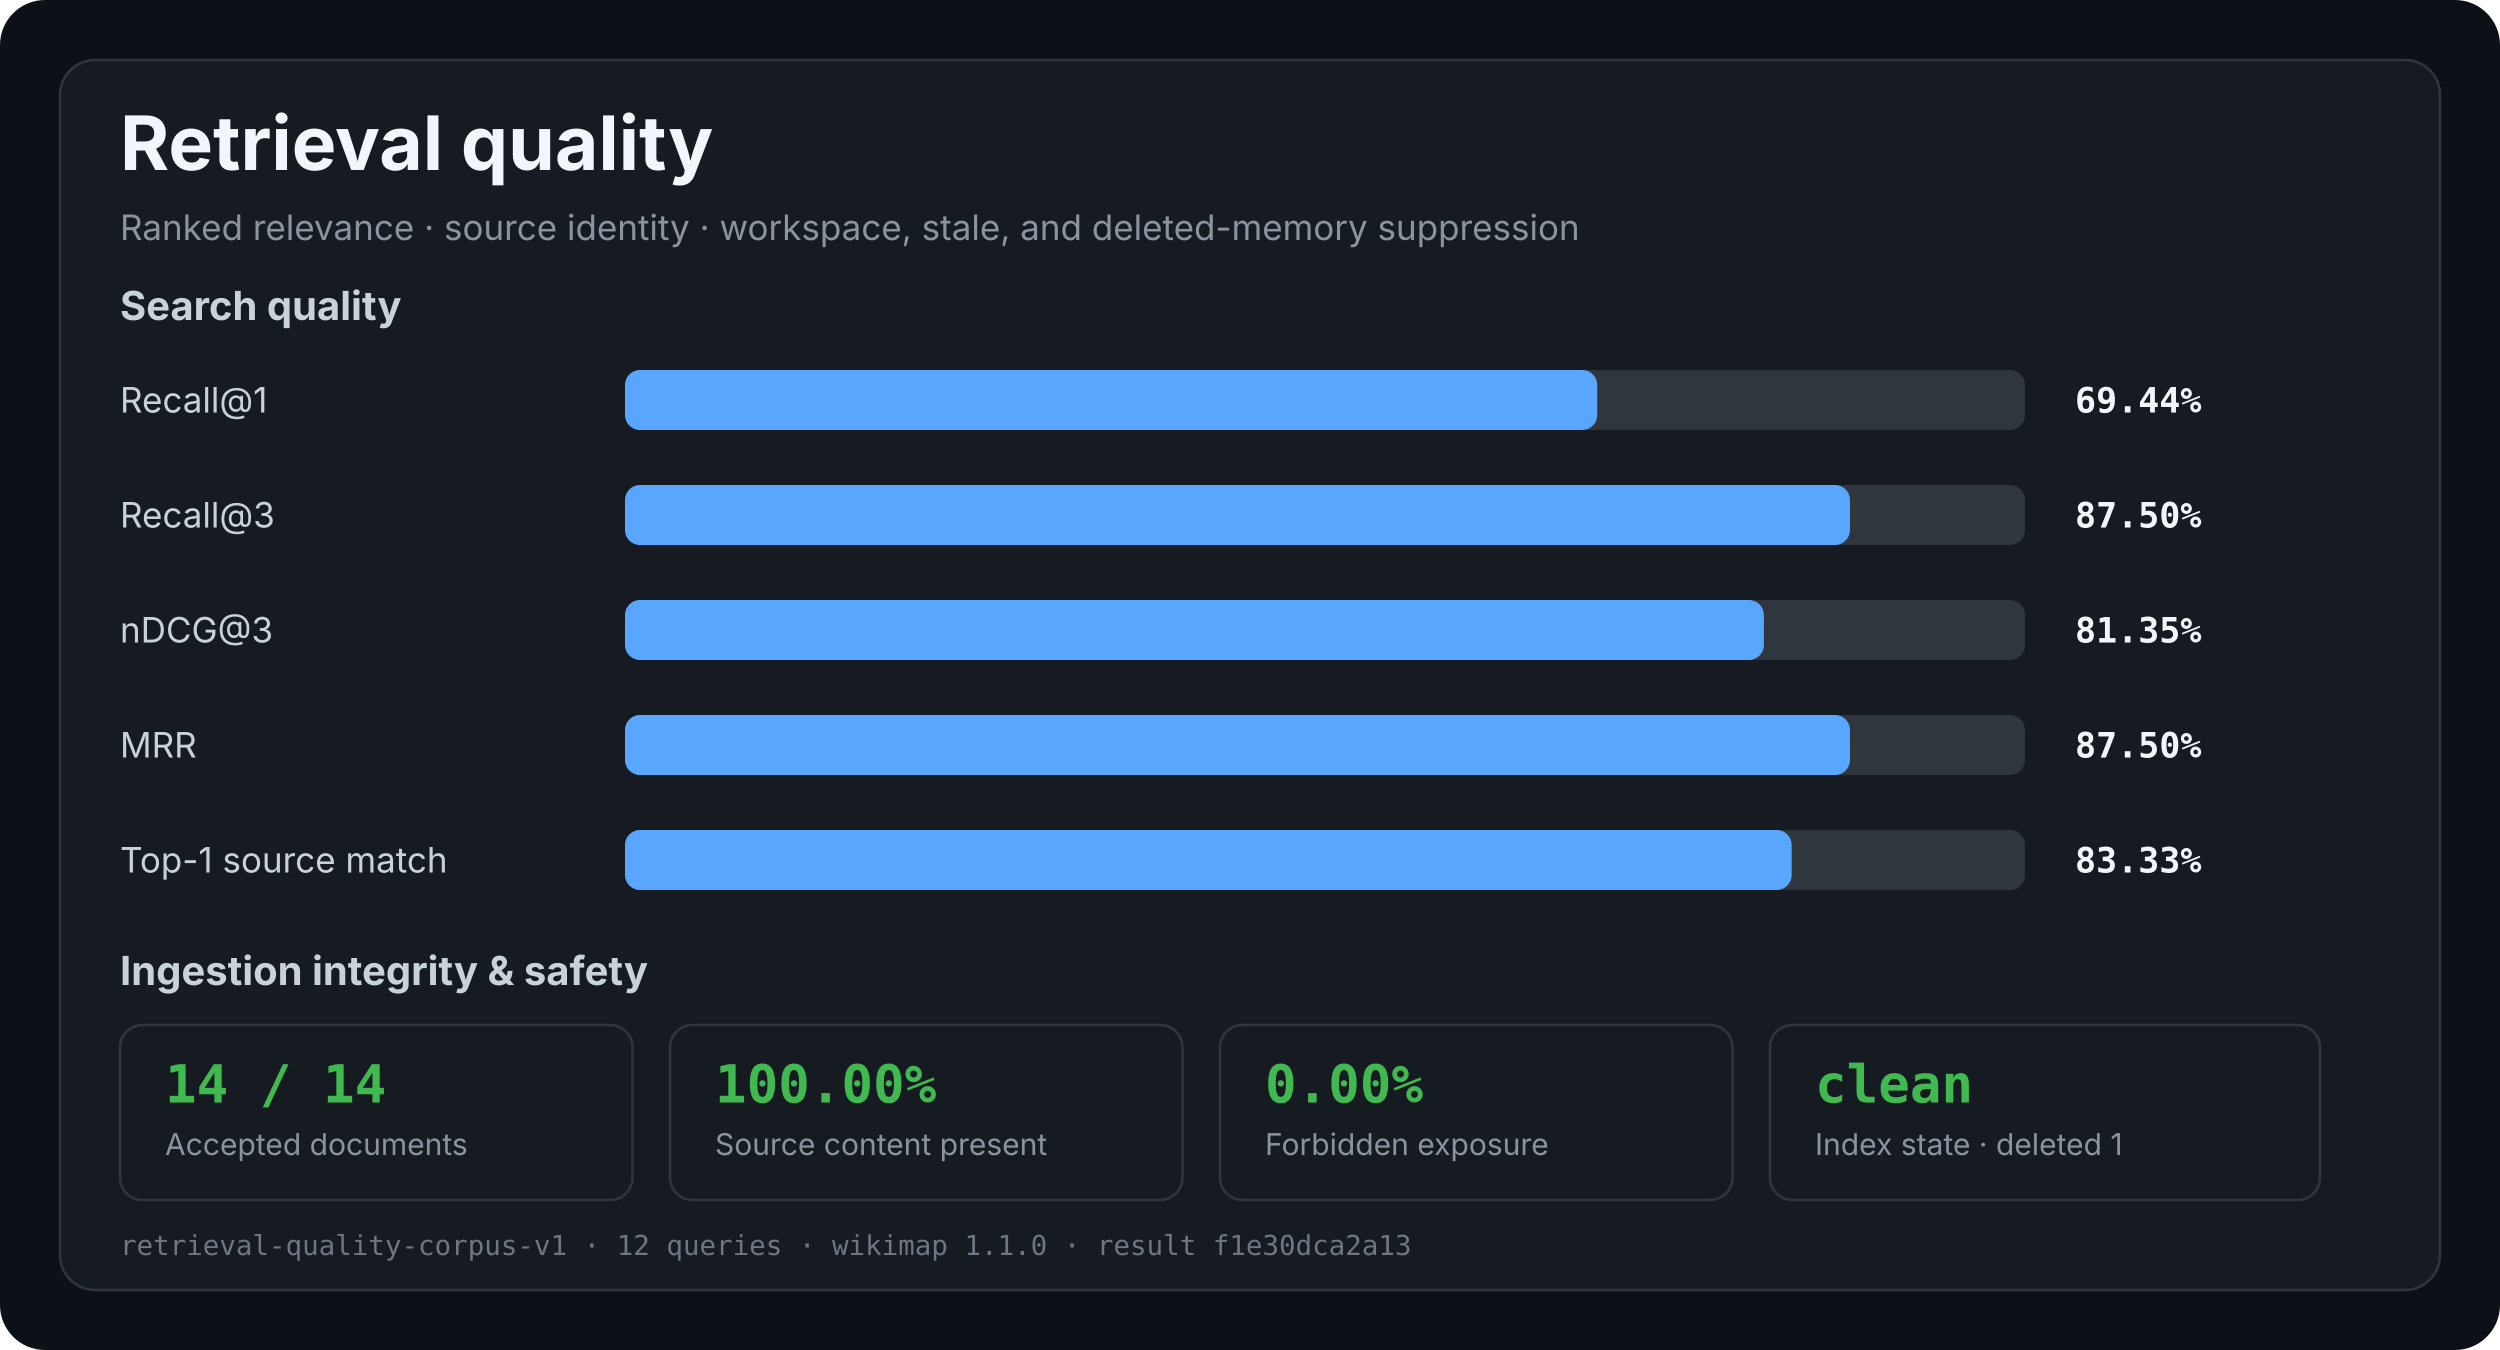
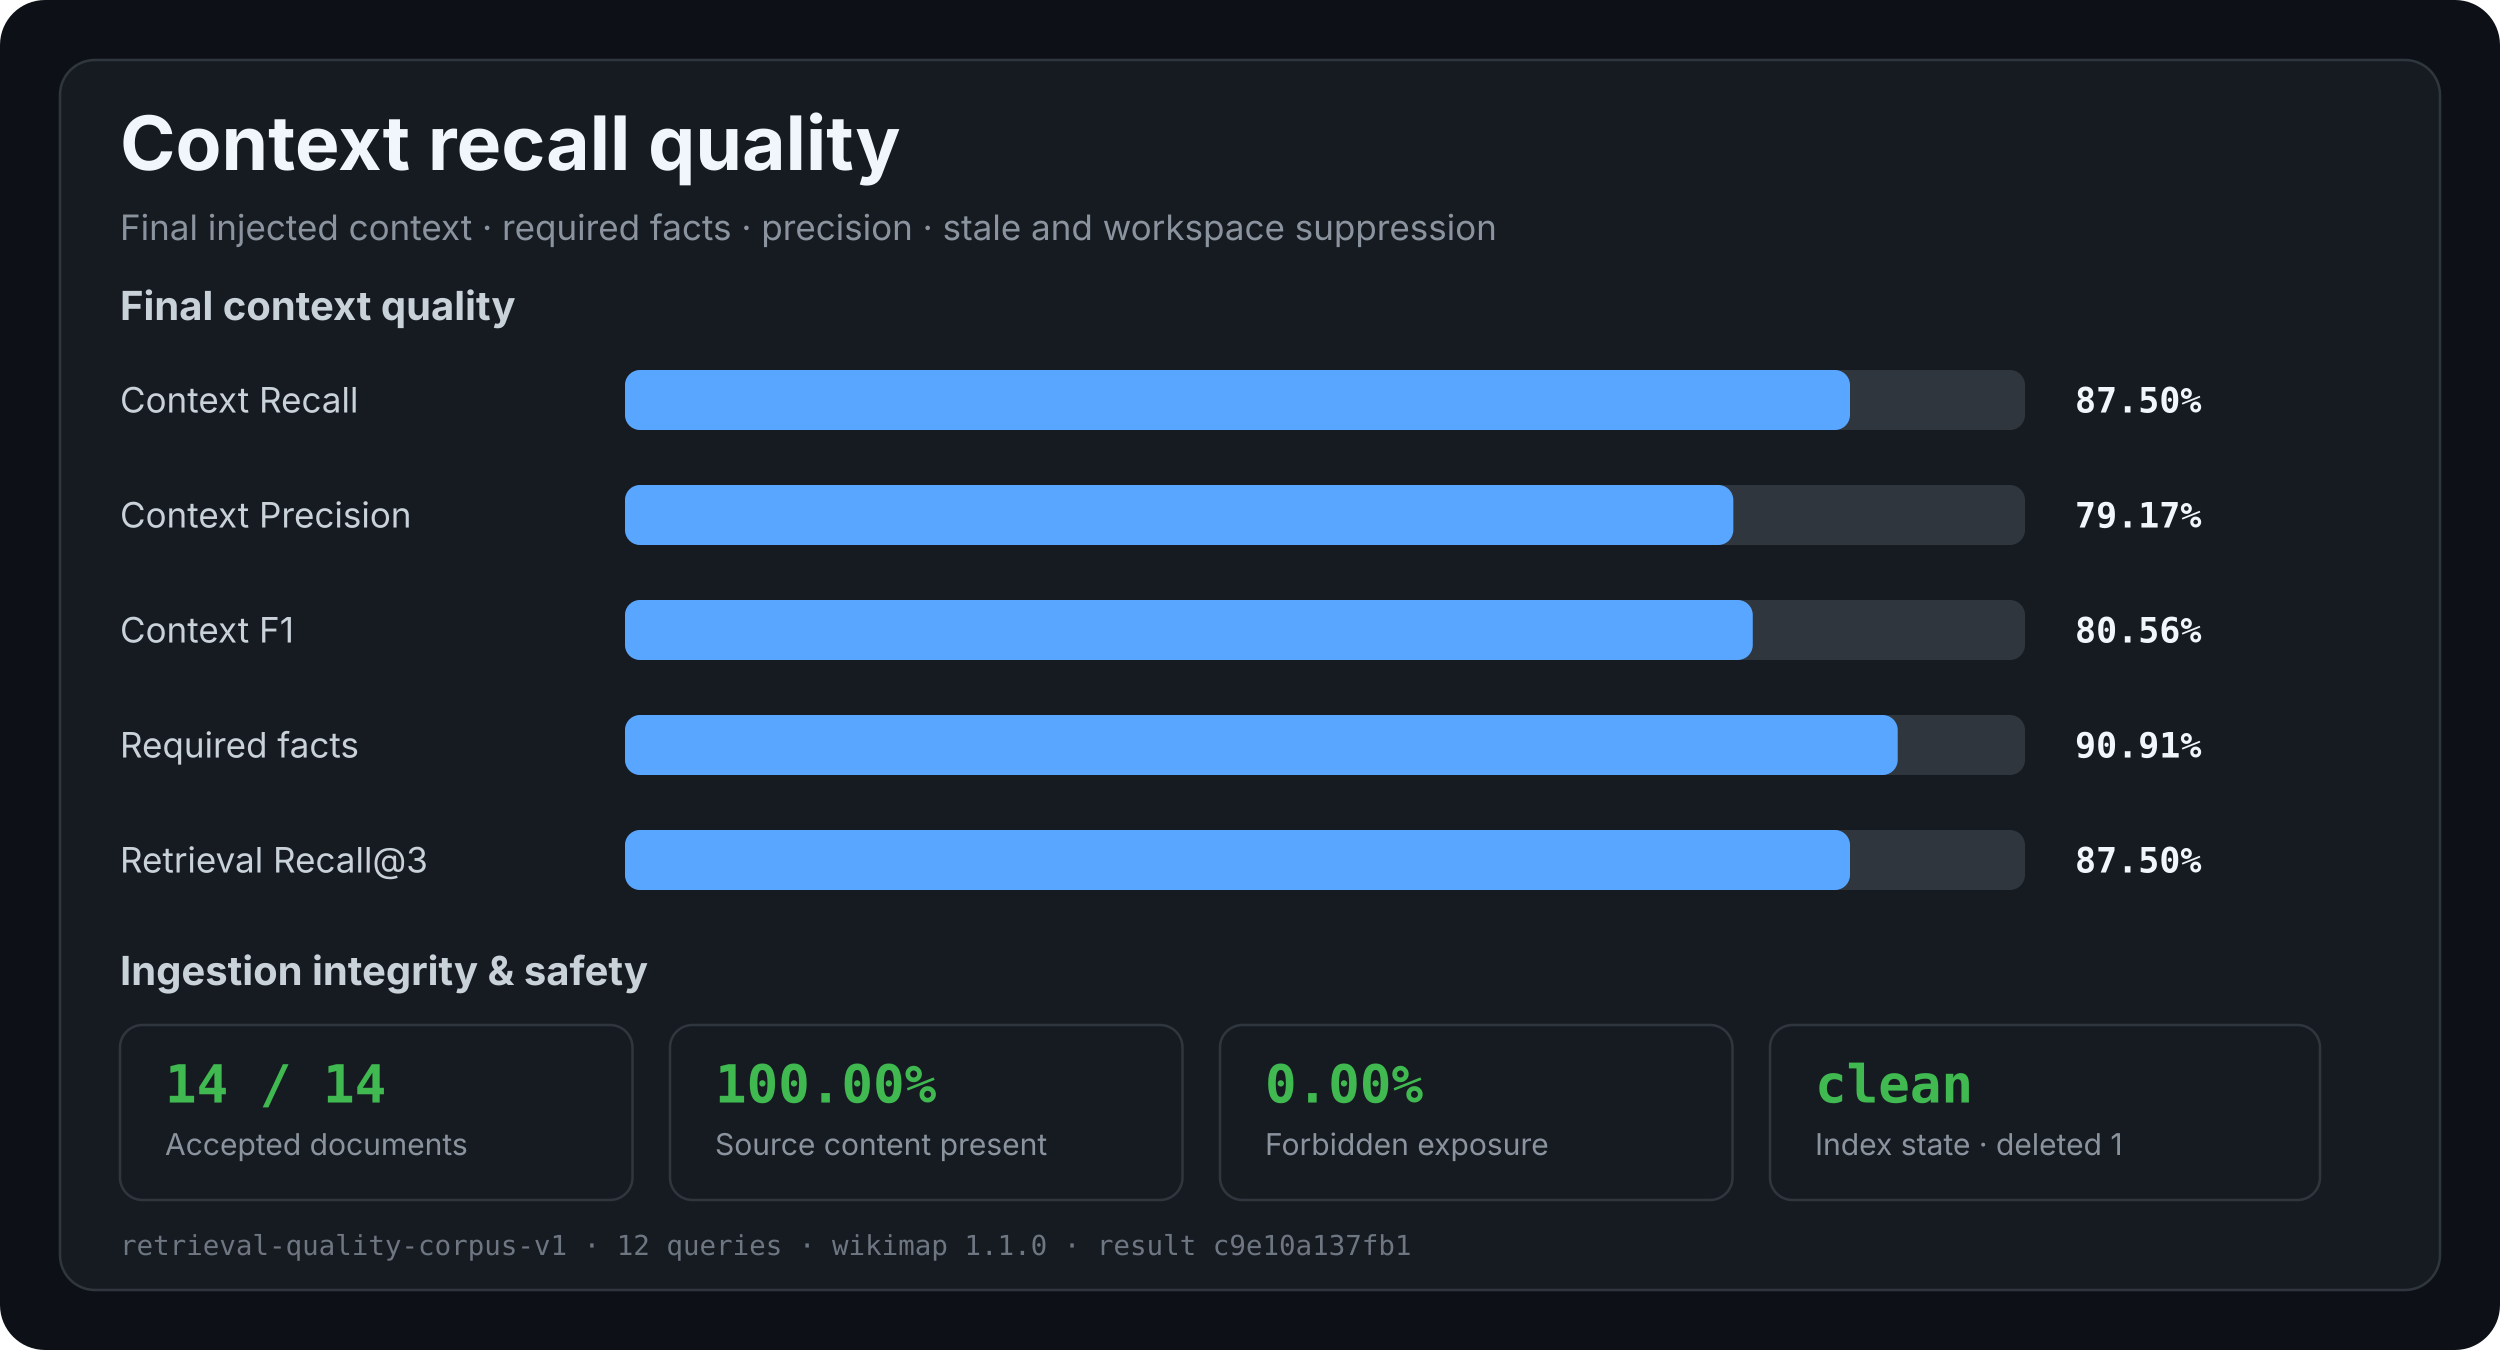
<svg xmlns="http://www.w3.org/2000/svg" width="1000" height="540" viewBox="0 0 1000 540" role="img" aria-labelledby="title desc">
  <style>
  .bg { fill: #0d1117; }
  .panel { fill: #161b22; stroke: #30363d; stroke-width: 1; }
  .title { fill: #f0f6fc; font: 700 30px -apple-system,BlinkMacSystemFont,"Segoe UI",sans-serif; }
  .subtitle { fill: #8b949e; font: 14px -apple-system,BlinkMacSystemFont,"Segoe UI",sans-serif; }
  .section { fill: #c9d1d9; font: 700 16px -apple-system,BlinkMacSystemFont,"Segoe UI",sans-serif; }
  .label { fill: #c9d1d9; font: 14px -apple-system,BlinkMacSystemFont,"Segoe UI",sans-serif; }
  .value { fill: #f0f6fc; font: 700 14px ui-monospace,SFMono-Regular,Consolas,monospace; }
  .track { fill: #30363d; }
  .bar { fill: #58a6ff; }
  .card-value { fill: #3fb950; font: 700 21px ui-monospace,SFMono-Regular,Consolas,monospace; }
  .card-label { fill: #8b949e; font: 12px -apple-system,BlinkMacSystemFont,"Segoe UI",sans-serif; }
  .footer { fill: #6e7681; font: 11px ui-monospace,SFMono-Regular,Consolas,monospace; }
</style>
  <rect width="1000" height="540" rx="18" class="bg" />
  <rect x="24" y="24" width="952" height="492" rx="14" class="panel" />
-   <text x="48" y="68" class="title">Retrieval quality</text>
-   <text x="48" y="96" class="subtitle">Ranked relevance · source identity · workspace, stale, and deleted-memory suppression</text>
-   <text x="48" y="128" class="section">Search quality</text>
-   <text x="48" y="165" class="label">Recall@1</text>
+   <text x="48" y="68" class="title">Context recall quality</text>
+   <text x="48" y="96" class="subtitle">Final injected context · required facts · precision · stale and workspace suppression</text>
+   <text x="48" y="128" class="section">Final context quality</text>
+   <text x="48" y="165" class="label">Context Recall</text>
  <rect x="250" y="148" width="560" height="24" rx="6" class="track" />
-   <rect x="250" y="148" width="388.89" height="24" rx="6" class="bar" />
-   <text x="830" y="165" class="value">69.44%</text>
-   <text x="48" y="211" class="label">Recall@3</text>
+   <rect x="250" y="148" width="490.00" height="24" rx="6" class="bar" />
+   <text x="830" y="165" class="value">87.50%</text>
+   <text x="48" y="211" class="label">Context Precision</text>
  <rect x="250" y="194" width="560" height="24" rx="6" class="track" />
-   <rect x="250" y="194" width="490.00" height="24" rx="6" class="bar" />
-   <text x="830" y="211" class="value">87.50%</text>
-   <text x="48" y="257" class="label">nDCG@3</text>
+   <rect x="250" y="194" width="443.33" height="24" rx="6" class="bar" />
+   <text x="830" y="211" class="value">79.17%</text>
+   <text x="48" y="257" class="label">Context F1</text>
  <rect x="250" y="240" width="560" height="24" rx="6" class="track" />
-   <rect x="250" y="240" width="455.56" height="24" rx="6" class="bar" />
-   <text x="830" y="257" class="value">81.35%</text>
-   <text x="48" y="303" class="label">MRR</text>
+   <rect x="250" y="240" width="451.11" height="24" rx="6" class="bar" />
+   <text x="830" y="257" class="value">80.56%</text>
+   <text x="48" y="303" class="label">Required facts</text>
  <rect x="250" y="286" width="560" height="24" rx="6" class="track" />
-   <rect x="250" y="286" width="490.00" height="24" rx="6" class="bar" />
-   <text x="830" y="303" class="value">87.50%</text>
-   <text x="48" y="349" class="label">Top-1 source match</text>
+   <rect x="250" y="286" width="509.09" height="24" rx="6" class="bar" />
+   <text x="830" y="303" class="value">90.91%</text>
+   <text x="48" y="349" class="label">Retrieval Recall@3</text>
  <rect x="250" y="332" width="560" height="24" rx="6" class="track" />
-   <rect x="250" y="332" width="466.67" height="24" rx="6" class="bar" />
-   <text x="830" y="349" class="value">83.33%</text>
+   <rect x="250" y="332" width="490.00" height="24" rx="6" class="bar" />
+   <text x="830" y="349" class="value">87.50%</text>
  <text x="48" y="394" class="section">Ingestion integrity &amp; safety</text>
  <rect x="48" y="410" width="205" height="70" rx="9" class="panel" />
  <text x="66" y="441" class="card-value">14 / 14</text>
  <text x="66" y="462" class="card-label">Accepted documents</text>
  <rect x="268" y="410" width="205" height="70" rx="9" class="panel" />
  <text x="286" y="441" class="card-value">100.00%</text>
  <text x="286" y="462" class="card-label">Source content present</text>
  <rect x="488" y="410" width="205" height="70" rx="9" class="panel" />
  <text x="506" y="441" class="card-value">0.00%</text>
  <text x="506" y="462" class="card-label">Forbidden exposure</text>
  <rect x="708" y="410" width="220" height="70" rx="9" class="panel" />
  <text x="726" y="441" class="card-value">clean</text>
  <text x="726" y="462" class="card-label">Index state · deleted 1</text>
-   <text x="48" y="502" class="footer">retrieval-quality-corpus-v1 · 12 queries · wikimap 1.1.0 · result f1e30dca2a13</text>
+   <text x="48" y="502" class="footer">retrieval-quality-corpus-v1 · 12 queries · wikimap 1.1.0 · result c9e10a137fb1</text>
</svg>
